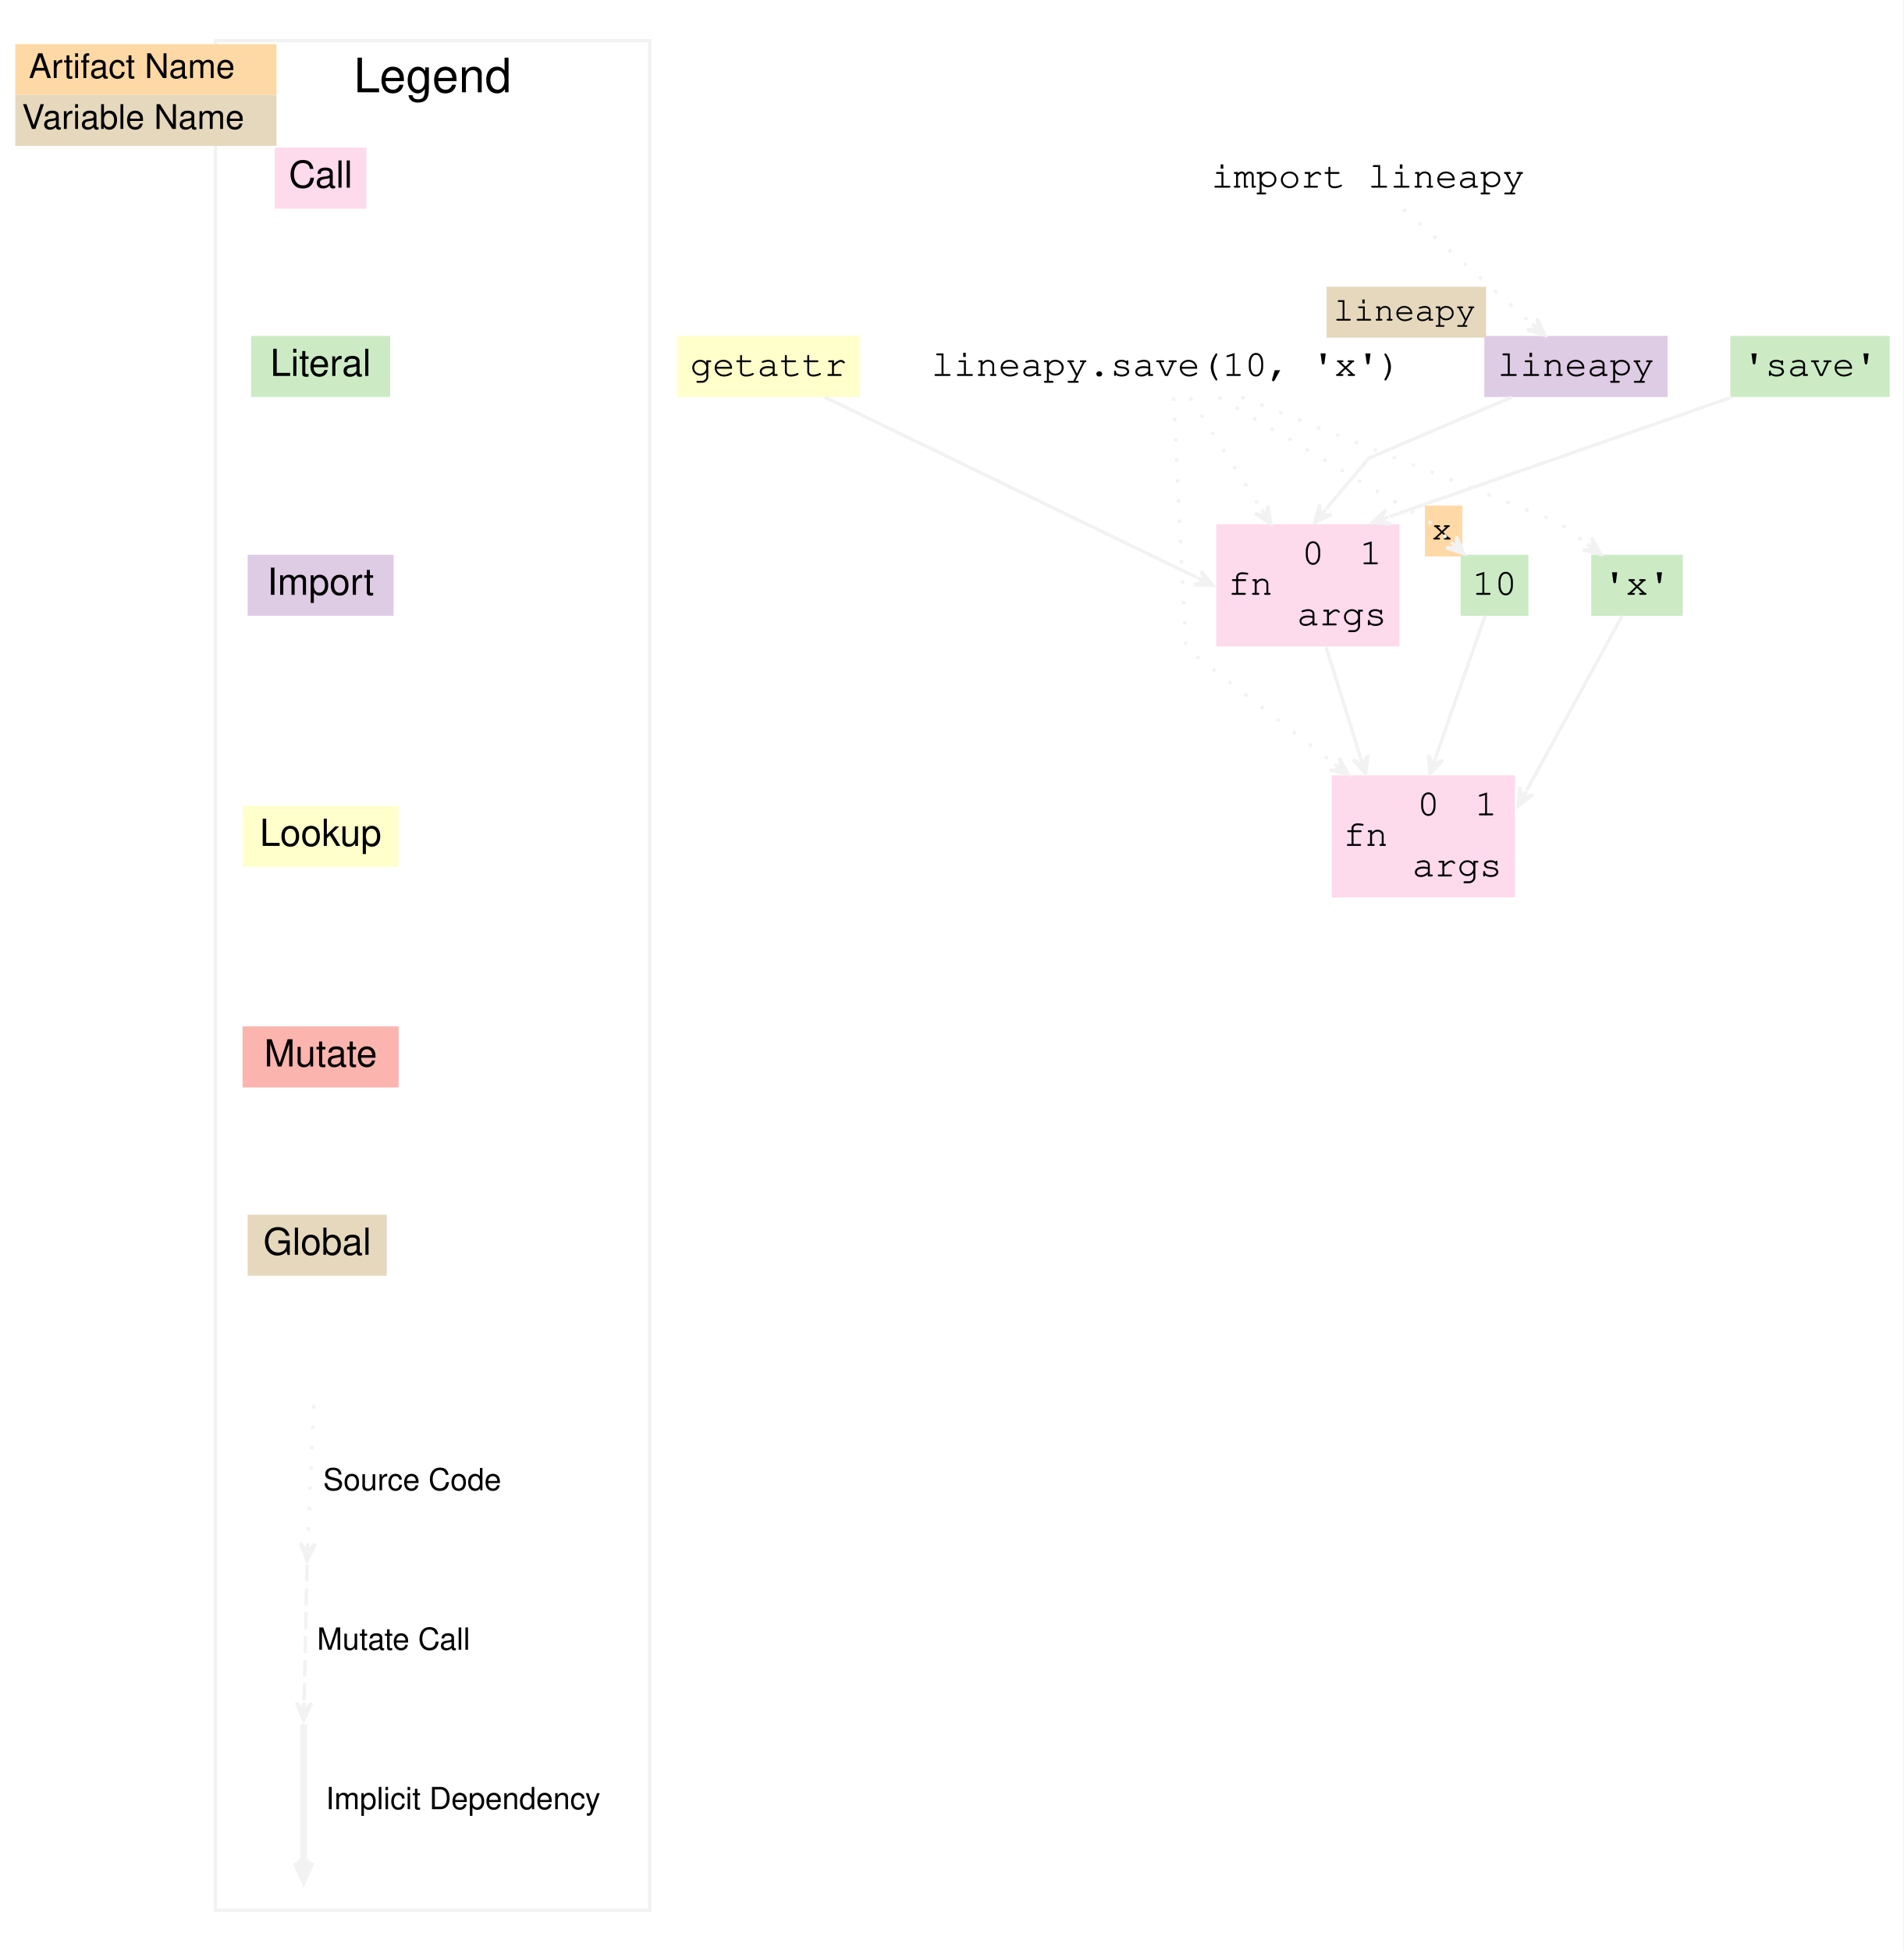
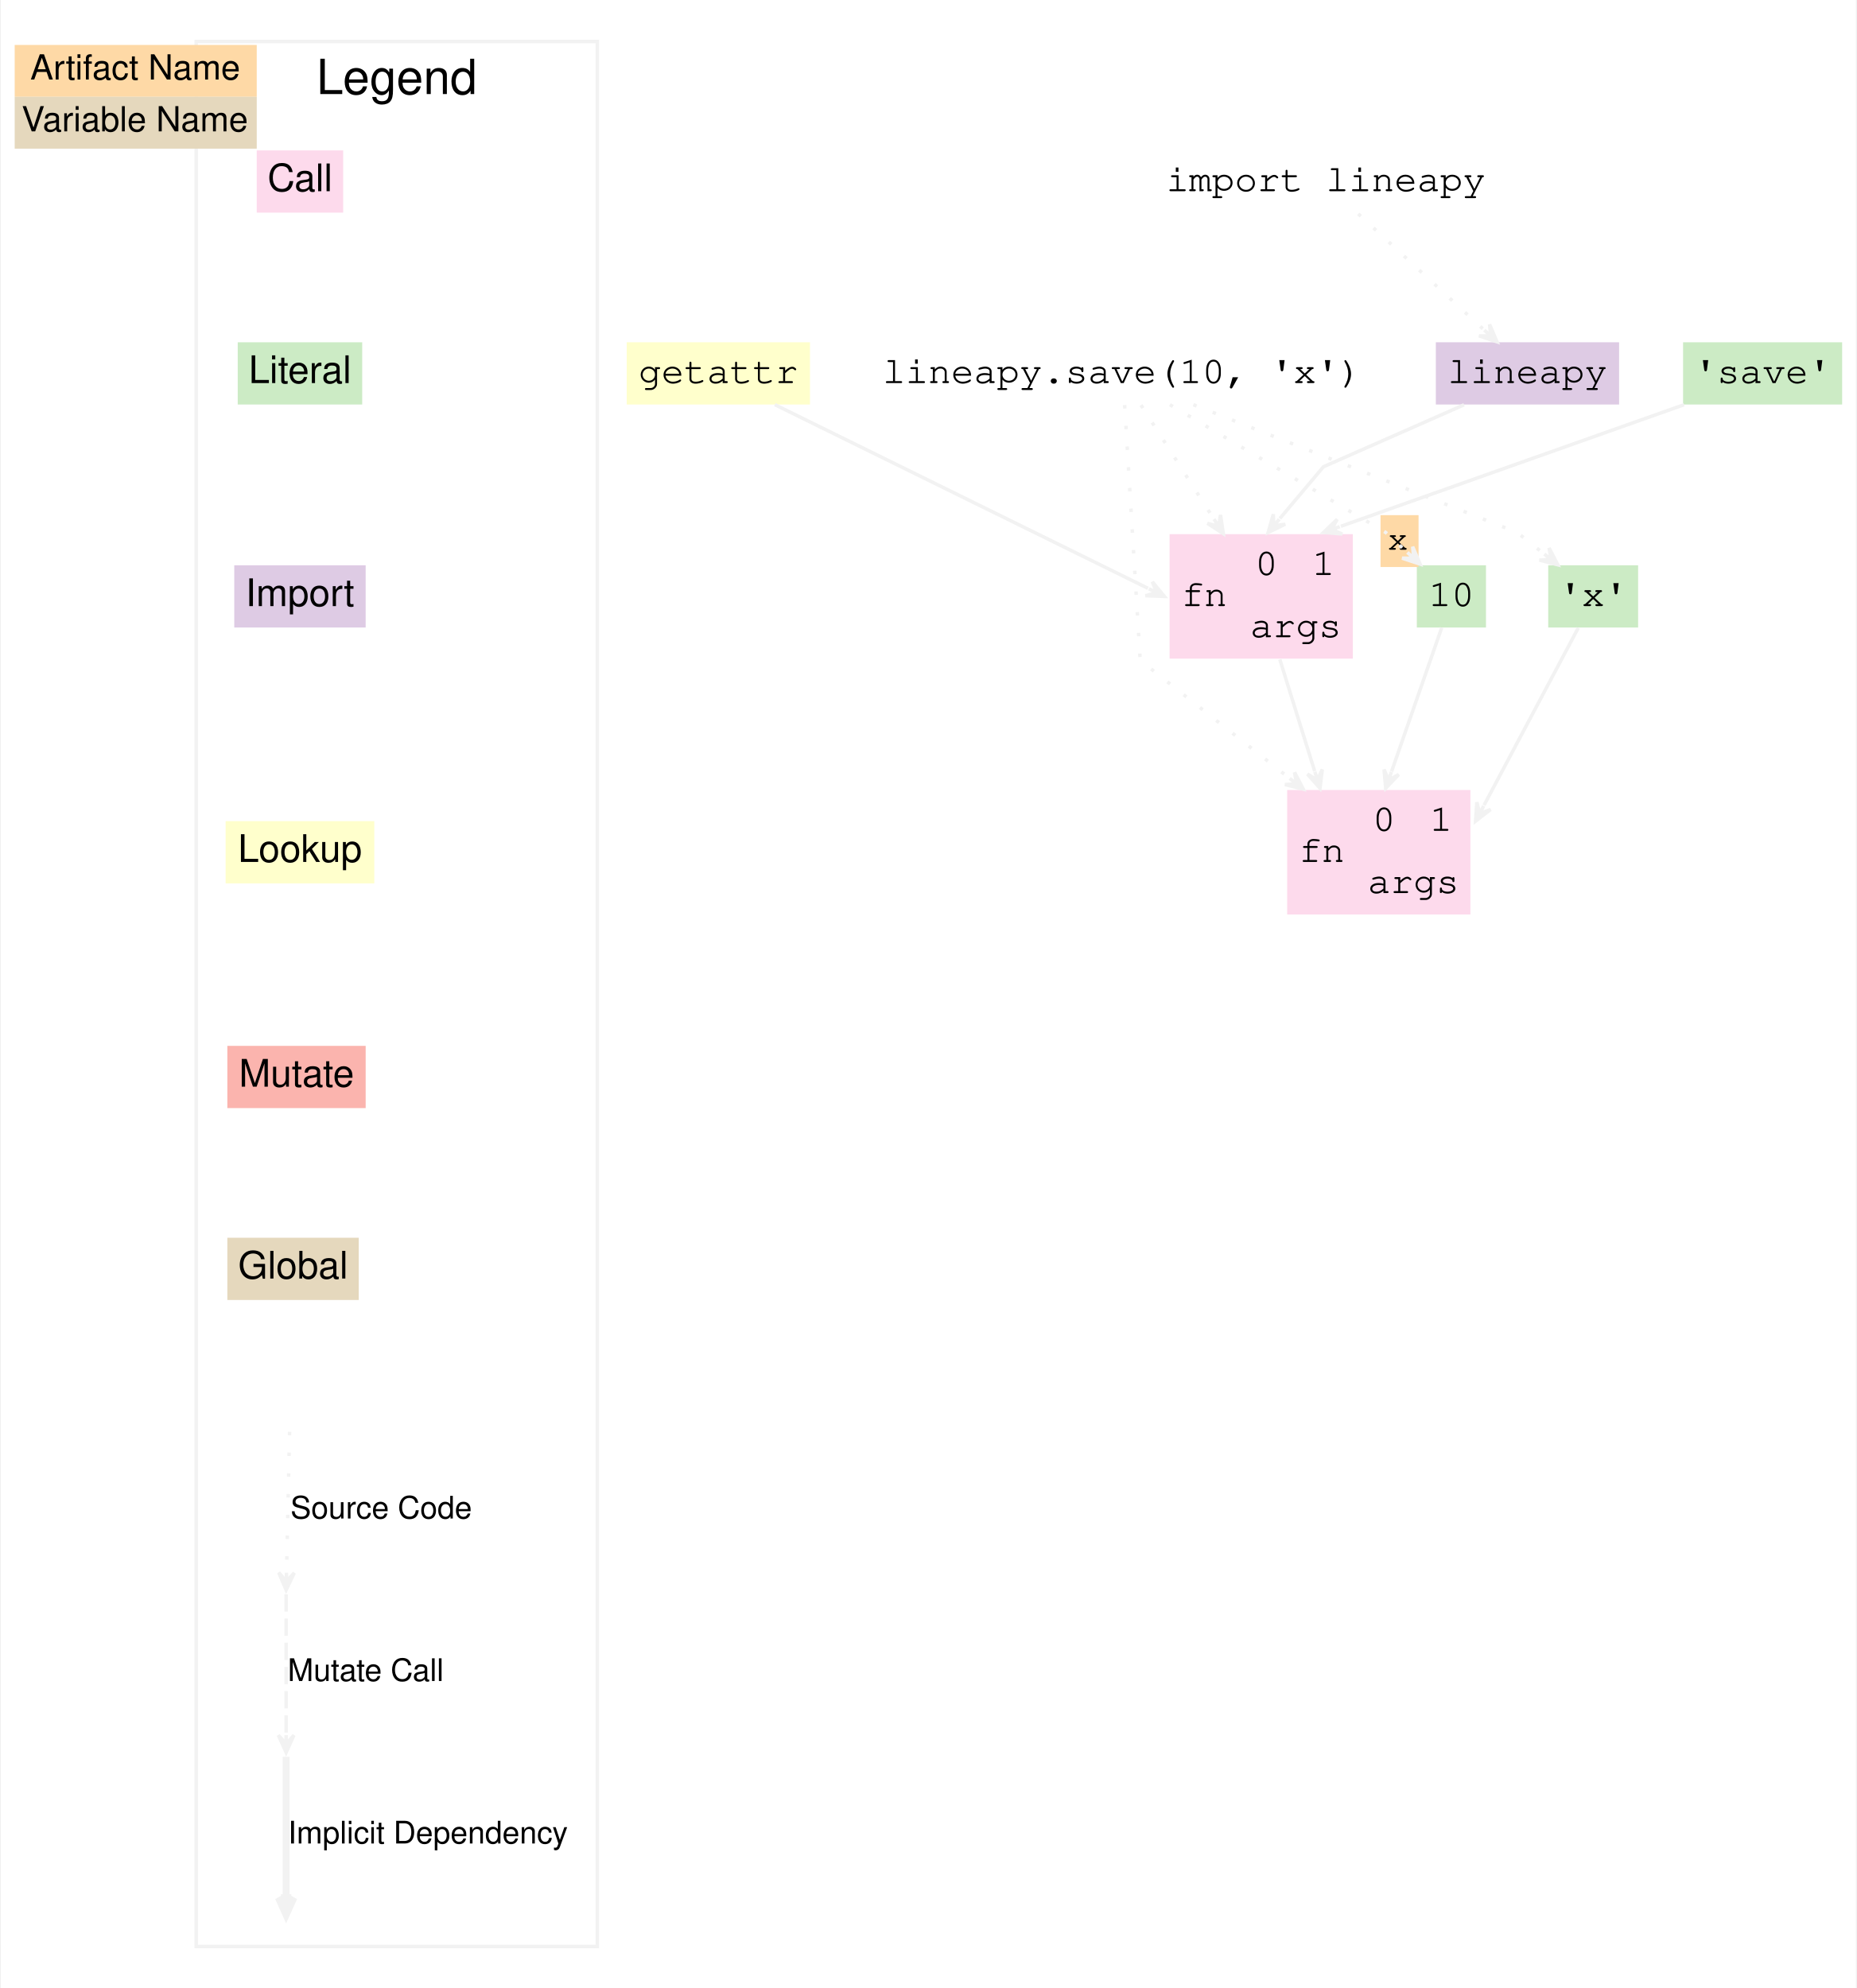
- <svg xmlns="http://www.w3.org/2000/svg" width="561pt" height="575pt" viewBox="0 0 561 575">
+ <svg xmlns="http://www.w3.org/2000/svg" width="537pt" height="575pt" viewBox="0 0 536.5 575">
  <g class="graph" transform="scale(1) translate(4 571)">
-     <polygon points="-4 4 -4 -571 557 -571 557 4" fill="#fff" stroke="transparent" />
+     <polygon points="-4 4 -4 -571 532.5 -571 532.5 4" fill="#fff" stroke="transparent" />
    <g class="cluster">
-       <polygon points="59.5 -8 59.5 -559 187.5 -559 187.5 -8" fill="none" stroke="#f2f2f2" />
-       <text x="123.5" y="-543.8" font-family="Helvetica,sans-Serif" font-size="14" text-anchor="middle">Legend</text>
+       <polygon points="52.5 -8 52.5 -559 168.5 -559 168.5 -8" fill="none" stroke="#f2f2f2" />
+       <text x="110.5" y="-543.8" font-family="Helvetica,sans-Serif" font-size="14" text-anchor="middle">Legend</text>
    </g>
    <g class="node">
-       <polygon points="77 -509.5 77 -527.5 104 -527.5 104 -509.5" fill="#fddaec" stroke="#f2f2f2" stroke-width="0" />
-       <text x="90.5" y="-515.7" fill="#000000" font-family="Helvetica,sans-Serif" font-size="11" text-anchor="middle">Call</text>
-       <polygon points="0.5 -543 0.5 -558 77.5 -558 77.5 -543" fill="#fed9a6" stroke="transparent" />
+       <polygon points="70 -509.5 70 -527.5 95 -527.5 95 -509.5" fill="#fddaec" stroke="#f2f2f2" stroke-width="0" />
+       <text x="82.5" y="-515.7" fill="#000000" font-family="Helvetica,sans-Serif" font-size="11" text-anchor="middle">Call</text>
+       <polygon points="0 -543 0 -558 70 -558 70 -543" fill="#fed9a6" stroke="transparent" />
      <text x="4.5" y="-548" fill="#000000" font-family="Helvetica,sans-Serif" font-size="10">Artifact Name</text>
-       <polygon points="0.5 -528 0.5 -543 77.5 -543 77.5 -528" fill="#e5d8bd" stroke="transparent" />
-       <text x="2.5" y="-533" fill="#000000" font-family="Helvetica,sans-Serif" font-size="10">Variable Name</text>
-       <polygon points="111 -472 70 -472 70 -454 111 -454" fill="#ccebc5" stroke="#f2f2f2" stroke-width="0" />
-       <text x="90.5" y="-460.2" fill="#000000" font-family="Helvetica,sans-Serif" font-size="11" text-anchor="middle">Literal</text>
-       <polygon points="112 -407.5 69 -407.5 69 -389.5 112 -389.5" fill="#decbe4" stroke="#f2f2f2" stroke-width="0" />
-       <text x="90.5" y="-395.7" fill="#000000" font-family="Helvetica,sans-Serif" font-size="11" text-anchor="middle">Import</text>
-       <polygon points="113.5 -333.5 67.5 -333.5 67.5 -315.5 113.5 -315.5" fill="#ffc" stroke="#f2f2f2" stroke-width="0" />
-       <text x="90.5" y="-321.7" fill="#000000" font-family="Helvetica,sans-Serif" font-size="11" text-anchor="middle">Lookup</text>
-       <polygon points="67.5 -250.5 67.5 -268.5 113.5 -268.5 113.5 -250.5" fill="#fbb4ae" stroke="#f2f2f2" stroke-width="0" />
-       <text x="90.5" y="-256.7" fill="#000000" font-family="Helvetica,sans-Serif" font-size="11" text-anchor="middle">Mutate</text>
-       <polygon points="110 -213 69 -213 69 -195 110 -195" fill="#e5d8bd" stroke="#f2f2f2" stroke-width="0" />
-       <text x="89.5" y="-201.2" fill="#000000" font-family="Helvetica,sans-Serif" font-size="11" text-anchor="middle">Global</text>
+       <polygon points="0 -528 0 -543 70 -543 70 -528" fill="#e5d8bd" stroke="transparent" />
+       <text x="2" y="-533" fill="#000000" font-family="Helvetica,sans-Serif" font-size="10">Variable Name</text>
+       <polygon points="100.5 -472 64.5 -472 64.5 -454 100.5 -454" fill="#ccebc5" stroke="#f2f2f2" stroke-width="0" />
+       <text x="82.5" y="-460.2" fill="#000000" font-family="Helvetica,sans-Serif" font-size="11" text-anchor="middle">Literal</text>
+       <polygon points="101.5 -407.5 63.5 -407.5 63.5 -389.5 101.5 -389.5" fill="#decbe4" stroke="#f2f2f2" stroke-width="0" />
+       <text x="82.5" y="-395.7" fill="#000000" font-family="Helvetica,sans-Serif" font-size="11" text-anchor="middle">Import</text>
+       <polygon points="104 -333.5 61 -333.5 61 -315.5 104 -315.5" fill="#ffc" stroke="#f2f2f2" stroke-width="0" />
+       <text x="82.5" y="-321.7" fill="#000000" font-family="Helvetica,sans-Serif" font-size="11" text-anchor="middle">Lookup</text>
+       <polygon points="61.5 -250.5 61.5 -268.5 101.5 -268.5 101.5 -250.5" fill="#fbb4ae" stroke="#f2f2f2" stroke-width="0" />
+       <text x="81.5" y="-256.7" fill="#000000" font-family="Helvetica,sans-Serif" font-size="11" text-anchor="middle">Mutate</text>
+       <polygon points="99.5 -213 61.5 -213 61.5 -195 99.5 -195" fill="#e5d8bd" stroke="#f2f2f2" stroke-width="0" />
+       <text x="80.5" y="-201.2" fill="#000000" font-family="Helvetica,sans-Serif" font-size="11" text-anchor="middle">Global</text>
    </g>
    <g class="edge">
-       <path d="m88.49-156.87c-0.09 2.11-1.25 28.8-1.76 40.47" fill="none" stroke="#f2f2f2" stroke-dasharray="1,5" />
-       <polygon points="86.51 -111.12 88.97 -116.02 86.61 -113.62 86.72 -116.12 86.72 -116.12 86.72 -116.12 86.61 -113.62 84.47 -116.22 86.51 -111.12" fill="#f2f2f2" stroke="#f2f2f2" />
-       <text x="117.5" y="-131.8" font-family="Helvetica,sans-Serif" font-size="9" text-anchor="middle">Source Code</text>
-       <path d="m86.5-109.87c-0.05 2.11-0.63 28.8-0.88 40.47" fill="none" stroke="#f2f2f2" stroke-dasharray="5,2" />
-       <polygon points="85.5 -64.12 87.86 -69.07 85.56 -66.62 85.61 -69.12 85.61 -69.12 85.61 -69.12 85.56 -66.62 83.36 -69.17 85.5 -64.12" fill="#f2f2f2" stroke="#f2f2f2" />
-       <text x="112" y="-84.8" font-family="Helvetica,sans-Serif" font-size="9" text-anchor="middle">Mutate Call</text>
-       <path d="m85.5-62.87v40.47" fill="none" stroke="#f2f2f2" stroke-width="2" />
-       <polygon points="85.5 -17.12 87.75 -22.12 86 -19.62 86 -22.12 85.5 -22.12 85 -22.12 85 -19.62 83.25 -22.12 85.5 -17.12" fill="#f2f2f2" stroke="#f2f2f2" stroke-width="2" />
-       <text x="132.5" y="-37.8" font-family="Helvetica,sans-Serif" font-size="9" text-anchor="middle">Implicit Dependency</text>
+       <path d="m79.5-156.87c-0.05 2.11-0.63 28.8-0.88 40.47" fill="none" stroke="#f2f2f2" stroke-dasharray="1,5" />
+       <polygon points="78.5 -111.12 80.86 -116.07 78.56 -113.62 78.61 -116.12 78.61 -116.12 78.61 -116.12 78.56 -113.62 76.36 -116.17 78.5 -111.12" fill="#f2f2f2" stroke="#f2f2f2" />
+       <text x="106" y="-131.8" font-family="Helvetica,sans-Serif" font-size="9" text-anchor="middle">Source Code</text>
+       <path d="m78.5-109.87v40.47" fill="none" stroke="#f2f2f2" stroke-dasharray="5,2" />
+       <polygon points="78.5 -64.12 80.75 -69.12 78.5 -66.62 78.5 -69.12 78.5 -69.12 78.5 -69.12 78.5 -66.62 76.25 -69.12 78.5 -64.12" fill="#f2f2f2" stroke="#f2f2f2" />
+       <text x="101.5" y="-84.8" font-family="Helvetica,sans-Serif" font-size="9" text-anchor="middle">Mutate Call</text>
+       <path d="m78.5-62.87v40.47" fill="none" stroke="#f2f2f2" stroke-width="2" />
+       <polygon points="78.5 -17.12 80.75 -22.12 79 -19.62 79 -22.12 78.5 -22.12 78 -22.12 78 -19.62 76.25 -22.12 78.5 -17.12" fill="#f2f2f2" stroke="#f2f2f2" stroke-width="2" />
+       <text x="119.5" y="-37.8" font-family="Helvetica,sans-Serif" font-size="9" text-anchor="middle">Implicit Dependency</text>
    </g>
    <g class="node">
-       <polygon points="487.5 -472 433.5 -472 433.5 -454 487.5 -454" fill="#decbe4" stroke="#f2f2f2" stroke-width="0" />
-       <text x="460.5" y="-460.2" fill="#000000" font-family="Courier,monospace" font-size="11" text-anchor="middle">lineapy</text>
-       <polygon points="387 -471.5 387 -486.5 434 -486.5 434 -471.5" fill="#e5d8bd" stroke="transparent" />
-       <text x="389" y="-476.5" fill="#000000" font-family="Courier,monospace" font-size="10">lineapy</text>
-       <polygon points="354.5 -380.5 354.5 -416.5 408.5 -416.5 408.5 -380.5" fill="#fddaec" stroke="#f2f2f2" stroke-width="0" />
-       <text x="364.5" y="-395.7" fill="#000000" font-family="Courier,monospace" font-size="11" text-anchor="middle">fn</text>
-       <polyline points="374.5 -380.5 374.5 -416.5" fill="none" stroke="#f2f2f2" stroke-width="0" />
-       <text x="383" y="-404.7" fill="#000000" font-family="Courier,monospace" font-size="11" text-anchor="middle">0</text>
-       <polyline points="391.5 -398.5 391.5 -416.5" fill="none" stroke="#f2f2f2" stroke-width="0" />
-       <text x="400" y="-404.7" fill="#000000" font-family="Courier,monospace" font-size="11" text-anchor="middle">1</text>
-       <polyline points="374.5 -398.5 408.5 -398.5" fill="none" stroke="#f2f2f2" stroke-width="0" />
-       <text x="391.5" y="-386.7" fill="#000000" font-family="Courier,monospace" font-size="11" text-anchor="middle">args</text>
+       <polygon points="464 -472 411 -472 411 -454 464 -454" fill="#decbe4" stroke="#f2f2f2" stroke-width="0" />
+       <text x="437.5" y="-460.2" fill="#000000" font-family="Courier,monospace" font-size="11" text-anchor="middle">lineapy</text>
+       <polygon points="334 -380.5 334 -416.5 387 -416.5 387 -380.5" fill="#fddaec" stroke="#f2f2f2" stroke-width="0" />
+       <text x="344" y="-395.7" fill="#000000" font-family="Courier,monospace" font-size="11" text-anchor="middle">fn</text>
+       <polyline points="354 -380.5 354 -416.5" fill="none" stroke="#f2f2f2" stroke-width="0" />
+       <text x="362" y="-404.7" fill="#000000" font-family="Courier,monospace" font-size="11" text-anchor="middle">0</text>
+       <polyline points="370 -398.5 370 -416.5" fill="none" stroke="#f2f2f2" stroke-width="0" />
+       <text x="378.5" y="-404.7" fill="#000000" font-family="Courier,monospace" font-size="11" text-anchor="middle">1</text>
+       <polyline points="354 -398.5 387 -398.5" fill="none" stroke="#f2f2f2" stroke-width="0" />
+       <text x="370.5" y="-386.7" fill="#000000" font-family="Courier,monospace" font-size="11" text-anchor="middle">args</text>
    </g>
    <g class="edge" stroke="#f2f2f2">
-       <path d="m441.53-453.92c-17.9 7.64-42.03 17.92-42.03 17.92s-7.91 9.39-12.61 14.97" fill="none" />
-       <polygon points="383.5 -417 388.44 -419.38 385.11 -418.91 386.72 -420.82 386.72 -420.82 386.72 -420.82 385.11 -418.91 385 -422.27 383.5 -417" fill="#f2f2f2" />
+       <path d="m419.16-453.92c-17.32 7.64-40.66 17.92-40.66 17.92s-7.91 9.39-12.61 14.97" fill="none" />
+       <polygon points="362.5 -417 367.44 -419.38 364.11 -418.91 365.72 -420.82 365.72 -420.82 365.72 -420.82 364.11 -418.91 364 -422.27 362.5 -417" fill="#f2f2f2" />
    </g>
    <g class="node">
-       <polygon points="446.5 -407.5 426.5 -407.5 426.5 -389.5 446.5 -389.5" fill="#ccebc5" stroke="#f2f2f2" stroke-width="0" />
-       <text x="436.5" y="-395.7" fill="#000000" font-family="Courier,monospace" font-size="11" text-anchor="middle">10</text>
-       <polygon points="416 -407 416 -422 427 -422 427 -407" fill="#fed9a6" stroke="transparent" />
-       <text x="418" y="-412" fill="#000000" font-family="Courier,monospace" font-size="10">x</text>
-       <polygon points="388.5 -306.5 388.5 -342.5 442.5 -342.5 442.5 -306.5" fill="#fddaec" stroke="#f2f2f2" stroke-width="0" />
-       <text x="398.5" y="-321.7" fill="#000000" font-family="Courier,monospace" font-size="11" text-anchor="middle">fn</text>
-       <polyline points="408.5 -306.5 408.5 -342.5" fill="none" stroke="#f2f2f2" stroke-width="0" />
-       <text x="417" y="-330.7" fill="#000000" font-family="Courier,monospace" font-size="11" text-anchor="middle">0</text>
-       <polyline points="425.5 -324.5 425.5 -342.5" fill="none" stroke="#f2f2f2" stroke-width="0" />
-       <text x="434" y="-330.7" fill="#000000" font-family="Courier,monospace" font-size="11" text-anchor="middle">1</text>
-       <polyline points="408.5 -324.5 442.5 -324.5" fill="none" stroke="#f2f2f2" stroke-width="0" />
-       <text x="425.5" y="-312.7" fill="#000000" font-family="Courier,monospace" font-size="11" text-anchor="middle">args</text>
+       <polygon points="425.5 -407.5 405.5 -407.5 405.5 -389.5 425.5 -389.5" fill="#ccebc5" stroke="#f2f2f2" stroke-width="0" />
+       <text x="415.5" y="-395.7" fill="#000000" font-family="Courier,monospace" font-size="11" text-anchor="middle">10</text>
+       <polygon points="395 -407 395 -422 406 -422 406 -407" fill="#fed9a6" stroke="transparent" />
+       <text x="397" y="-412" fill="#000000" font-family="Courier,monospace" font-size="10">x</text>
+       <polygon points="368 -306.5 368 -342.5 421 -342.5 421 -306.5" fill="#fddaec" stroke="#f2f2f2" stroke-width="0" />
+       <text x="378" y="-321.7" fill="#000000" font-family="Courier,monospace" font-size="11" text-anchor="middle">fn</text>
+       <polyline points="388 -306.5 388 -342.5" fill="none" stroke="#f2f2f2" stroke-width="0" />
+       <text x="396" y="-330.7" fill="#000000" font-family="Courier,monospace" font-size="11" text-anchor="middle">0</text>
+       <polyline points="404 -324.5 404 -342.5" fill="none" stroke="#f2f2f2" stroke-width="0" />
+       <text x="412.5" y="-330.7" fill="#000000" font-family="Courier,monospace" font-size="11" text-anchor="middle">1</text>
+       <polyline points="388 -324.5 421 -324.5" fill="none" stroke="#f2f2f2" stroke-width="0" />
+       <text x="404.5" y="-312.7" fill="#000000" font-family="Courier,monospace" font-size="11" text-anchor="middle">args</text>
    </g>
    <g class="edge" stroke="#f2f2f2">
-       <path d="m433.7-389.46c-4.01 11.49-11.24 32.25-14.51 41.63" fill="none" />
-       <polygon points="417.5 -343 421.27 -346.98 418.32 -345.36 419.15 -347.72 419.15 -347.72 419.15 -347.72 418.32 -345.36 417.02 -348.46 417.5 -343" fill="#f2f2f2" />
+       <path d="m412.7-389.46c-4.01 11.49-11.24 32.25-14.51 41.63" fill="none" />
+       <polygon points="396.5 -343 400.27 -346.98 397.32 -345.36 398.15 -347.72 398.15 -347.72 398.15 -347.72 397.32 -345.36 396.02 -348.46 396.5 -343" fill="#f2f2f2" />
    </g>
    <g class="node">
-       <polygon points="492 -407.5 465 -407.5 465 -389.5 492 -389.5" fill="#ccebc5" stroke="#f2f2f2" stroke-width="0" />
-       <text x="478.5" y="-395.7" fill="#000000" font-family="Courier,monospace" font-size="11" text-anchor="middle">'x'</text>
+       <polygon points="469.5 -407.5 443.5 -407.5 443.5 -389.5 469.5 -389.5" fill="#ccebc5" stroke="#f2f2f2" stroke-width="0" />
+       <text x="456.5" y="-395.7" fill="#000000" font-family="Courier,monospace" font-size="11" text-anchor="middle">'x'</text>
    </g>
    <g class="edge" stroke="#f2f2f2">
-       <path d="m474.07-389.39c-7.43 13.58-22.17 40.53-28.06 51.29" fill="none" />
-       <polygon points="443.5 -333.5 447.87 -336.81 444.7 -335.69 445.9 -337.89 445.9 -337.89 445.9 -337.89 444.7 -335.69 443.93 -338.97 443.5 -333.5" fill="#f2f2f2" />
+       <path d="m452.19-389.39c-7.22 13.58-21.53 40.53-27.25 51.29" fill="none" />
+       <polygon points="422.5 -333.5 426.83 -336.86 423.67 -335.71 424.85 -337.92 424.85 -337.92 424.85 -337.92 423.67 -335.71 422.86 -338.97 422.5 -333.5" fill="#f2f2f2" />
    </g>
    <g class="node">
-       <polygon points="249.5 -472 195.5 -472 195.5 -454 249.5 -454" fill="#ffc" stroke="#f2f2f2" stroke-width="0" />
-       <text x="222.5" y="-460.2" fill="#000000" font-family="Courier,monospace" font-size="11" text-anchor="middle">getattr</text>
+       <polygon points="230 -472 177 -472 177 -454 230 -454" fill="#ffc" stroke="#f2f2f2" stroke-width="0" />
+       <text x="203.5" y="-460.2" fill="#000000" font-family="Courier,monospace" font-size="11" text-anchor="middle">getattr</text>
    </g>
    <g class="edge" stroke="#f2f2f2">
-       <path d="m239.09-453.96c30.02 14.55 91.88 44.54 109.58 53.12" fill="none" />
-       <polygon points="353.5 -398.5 349.98 -402.71 351.25 -399.59 349 -400.68 349 -400.68 349 -400.68 351.25 -399.59 348.02 -398.66 353.5 -398.5" fill="#f2f2f2" />
+       <path d="m219.84-453.96c29.56 14.55 90.47 44.54 107.9 53.12" fill="none" />
+       <polygon points="332.5 -398.5 329.01 -402.73 330.26 -399.6 328.01 -400.71 328.01 -400.71 328.01 -400.71 330.26 -399.6 327.02 -398.69 332.5 -398.5" fill="#f2f2f2" />
    </g>
    <g class="node">
-       <polygon points="553 -472 506 -472 506 -454 553 -454" fill="#ccebc5" stroke="#f2f2f2" stroke-width="0" />
-       <text x="529.5" y="-460.2" fill="#000000" font-family="Courier,monospace" font-size="11" text-anchor="middle">'save'</text>
+       <polygon points="528.5 -472 482.5 -472 482.5 -454 528.5 -454" fill="#ccebc5" stroke="#f2f2f2" stroke-width="0" />
+       <text x="505.5" y="-460.2" fill="#000000" font-family="Courier,monospace" font-size="11" text-anchor="middle">'save'</text>
    </g>
    <g class="edge" stroke="#f2f2f2">
-       <path d="m506.44-453.95c-31.02 10.82-84.21 29.37-100.83 35.17" fill="none" />
-       <polygon points="400.5 -417 405.96 -416.52 402.86 -417.82 405.22 -418.65 405.22 -418.65 405.22 -418.65 402.86 -417.82 404.48 -420.77 400.5 -417" fill="#f2f2f2" />
-       <path d="m386.88-380.26c3.5 11.23 7.82 25.09 10.08 32.33" fill="none" />
-       <polygon points="398.5 -343 399.16 -348.44 397.76 -345.39 397.01 -347.77 397.01 -347.77 397.01 -347.77 397.76 -345.39 394.86 -347.1 398.5 -343" fill="#f2f2f2" />
+       <path d="m482.79-453.95c-30.53 10.82-82.9 29.37-99.26 35.17" fill="none" />
+       <polygon points="378.5 -417 383.96 -416.55 380.86 -417.83 383.21 -418.67 383.21 -418.67 383.21 -418.67 380.86 -417.83 382.46 -420.79 378.5 -417" fill="#f2f2f2" />
+       <path d="m365.88-380.26c3.5 11.23 7.82 25.09 10.08 32.33" fill="none" />
+       <polygon points="377.5 -343 378.16 -348.44 376.76 -345.39 376.01 -347.77 376.01 -347.77 376.01 -347.77 376.76 -345.39 373.86 -347.1 377.5 -343" fill="#f2f2f2" />
    </g>
    <g class="node">
-       <polygon points="451 -527.5 350 -527.5 350 -509.5 451 -509.5" fill="none" stroke="#000" stroke-width="0" />
-       <text x="353" y="-515.7" fill="#000000" font-family="Courier,monospace" font-size="11">import lineapy</text>
+       <polygon points="429 -527.5 330 -527.5 330 -509.5 429 -509.5" fill="none" stroke="#000" stroke-width="0" />
+       <text x="333" y="-515.7" fill="#000000" font-family="Courier,monospace" font-size="11">import lineapy</text>
    </g>
    <g class="edge" stroke="#f2f2f2">
-       <path d="m409.61-509.37c10.05 8.95 26.29 23.44 37.72 33.63" fill="none" stroke-dasharray="1,5" />
-       <polygon points="451.3 -472.2 449.07 -477.21 449.44 -473.87 447.57 -475.53 447.57 -475.53 447.57 -475.53 449.44 -473.87 446.07 -473.85 451.3 -472.2" fill="#f2f2f2" />
+       <path d="m388.56-509.14c9.76 9 25.37 23.39 36.32 33.5" fill="none" stroke-dasharray="1,5" />
+       <polygon points="428.69 -472.13 426.54 -477.17 426.85 -473.82 425.02 -475.52 425.02 -475.52 425.02 -475.52 426.85 -473.82 423.49 -473.86 428.69 -472.13" fill="#f2f2f2" />
    </g>
    <g class="node">
-       <polygon points="415.5 -472 267.5 -472 267.5 -454 415.5 -454" fill="none" stroke="#000" stroke-width="0" />
-       <text x="270.5" y="-460.2" fill="#000000" font-family="Courier,monospace" font-size="11">lineapy.save(10, 'x')</text>
+       <polygon points="393 -472 248 -472 248 -454 393 -454" fill="none" stroke="#000" stroke-width="0" />
+       <text x="251" y="-460.2" fill="#000000" font-family="Courier,monospace" font-size="11">lineapy.save(10, 'x')</text>
    </g>
    <g class="edge" stroke="#f2f2f2">
-       <path d="m355.09-453.95c21.86 12.94 62.41 36.95 62.41 36.95s2.61 2.4 5.89 5.43" fill="none" stroke-dasharray="1,5" />
-       <polygon points="427.45 -407.84 425.29 -412.88 425.61 -409.53 423.77 -411.23 423.77 -411.23 423.77 -411.23 425.61 -409.53 422.24 -409.57 427.45 -407.84" fill="#f2f2f2" />
-       <path d="m361.88-453.95c32.79 12.94 93.62 36.95 93.62 36.95s3.69 2.81 8.12 6.18" fill="none" stroke-dasharray="1,5" />
-       <polygon points="467.81 -407.64 465.19 -412.45 465.82 -409.15 463.83 -410.66 463.83 -410.66 463.83 -410.66 465.82 -409.15 462.47 -408.87 467.81 -407.64" fill="#f2f2f2" />
-       <path d="m346.73-453.83c5.31 8.3 13.76 21.5 20.99 32.81" fill="none" stroke-dasharray="1,5" />
-       <polygon points="370.53 -416.64 369.73 -422.06 369.19 -418.74 367.84 -420.85 367.84 -420.85 367.84 -420.85 369.19 -418.74 365.94 -419.63 370.53 -416.64" fill="#f2f2f2" />
-       <path d="m341.9-453.84c1.01 20.74 3.6 73.84 3.6 73.84s23.83 18.56 43.69 34.01" fill="none" stroke-dasharray="1,5" />
-       <polygon points="393.35 -342.74 390.79 -347.59 391.38 -344.28 389.41 -345.82 389.41 -345.82 389.41 -345.82 391.38 -344.28 388.02 -344.04 393.35 -342.74" fill="#f2f2f2" />
+       <path d="m334.09-453.95c21.86 12.94 62.41 36.95 62.41 36.95s2.61 2.4 5.89 5.43" fill="none" stroke-dasharray="1,5" />
+       <polygon points="406.45 -407.84 404.29 -412.88 404.61 -409.53 402.77 -411.23 402.77 -411.23 402.77 -411.23 404.61 -409.53 401.24 -409.57 406.45 -407.84" fill="#f2f2f2" />
+       <path d="m340.88-453.95c32.79 12.94 93.62 36.95 93.62 36.95s3.53 2.81 7.77 6.18" fill="none" stroke-dasharray="1,5" />
+       <polygon points="446.27 -407.64 443.76 -412.51 444.32 -409.19 442.36 -410.75 442.36 -410.75 442.36 -410.75 444.32 -409.19 440.96 -408.99 446.27 -407.64" fill="#f2f2f2" />
+       <path d="m325.73-453.83c5.31 8.3 13.76 21.5 20.99 32.81" fill="none" stroke-dasharray="1,5" />
+       <polygon points="349.53 -416.64 348.73 -422.06 348.19 -418.74 346.84 -420.85 346.84 -420.85 346.84 -420.85 348.19 -418.74 344.94 -419.63 349.53 -416.64" fill="#f2f2f2" />
+       <path d="m321-453.84c1.26 20.74 4.5 73.84 4.5 73.84s23.3 18.4 42.82 33.82" fill="none" stroke-dasharray="1,5" />
+       <polygon points="372.67 -342.74 370.14 -347.61 370.71 -344.29 368.74 -345.84 368.74 -345.84 368.74 -345.84 370.71 -344.29 367.35 -344.08 372.67 -342.74" fill="#f2f2f2" />
    </g>
  </g>
</svg>
